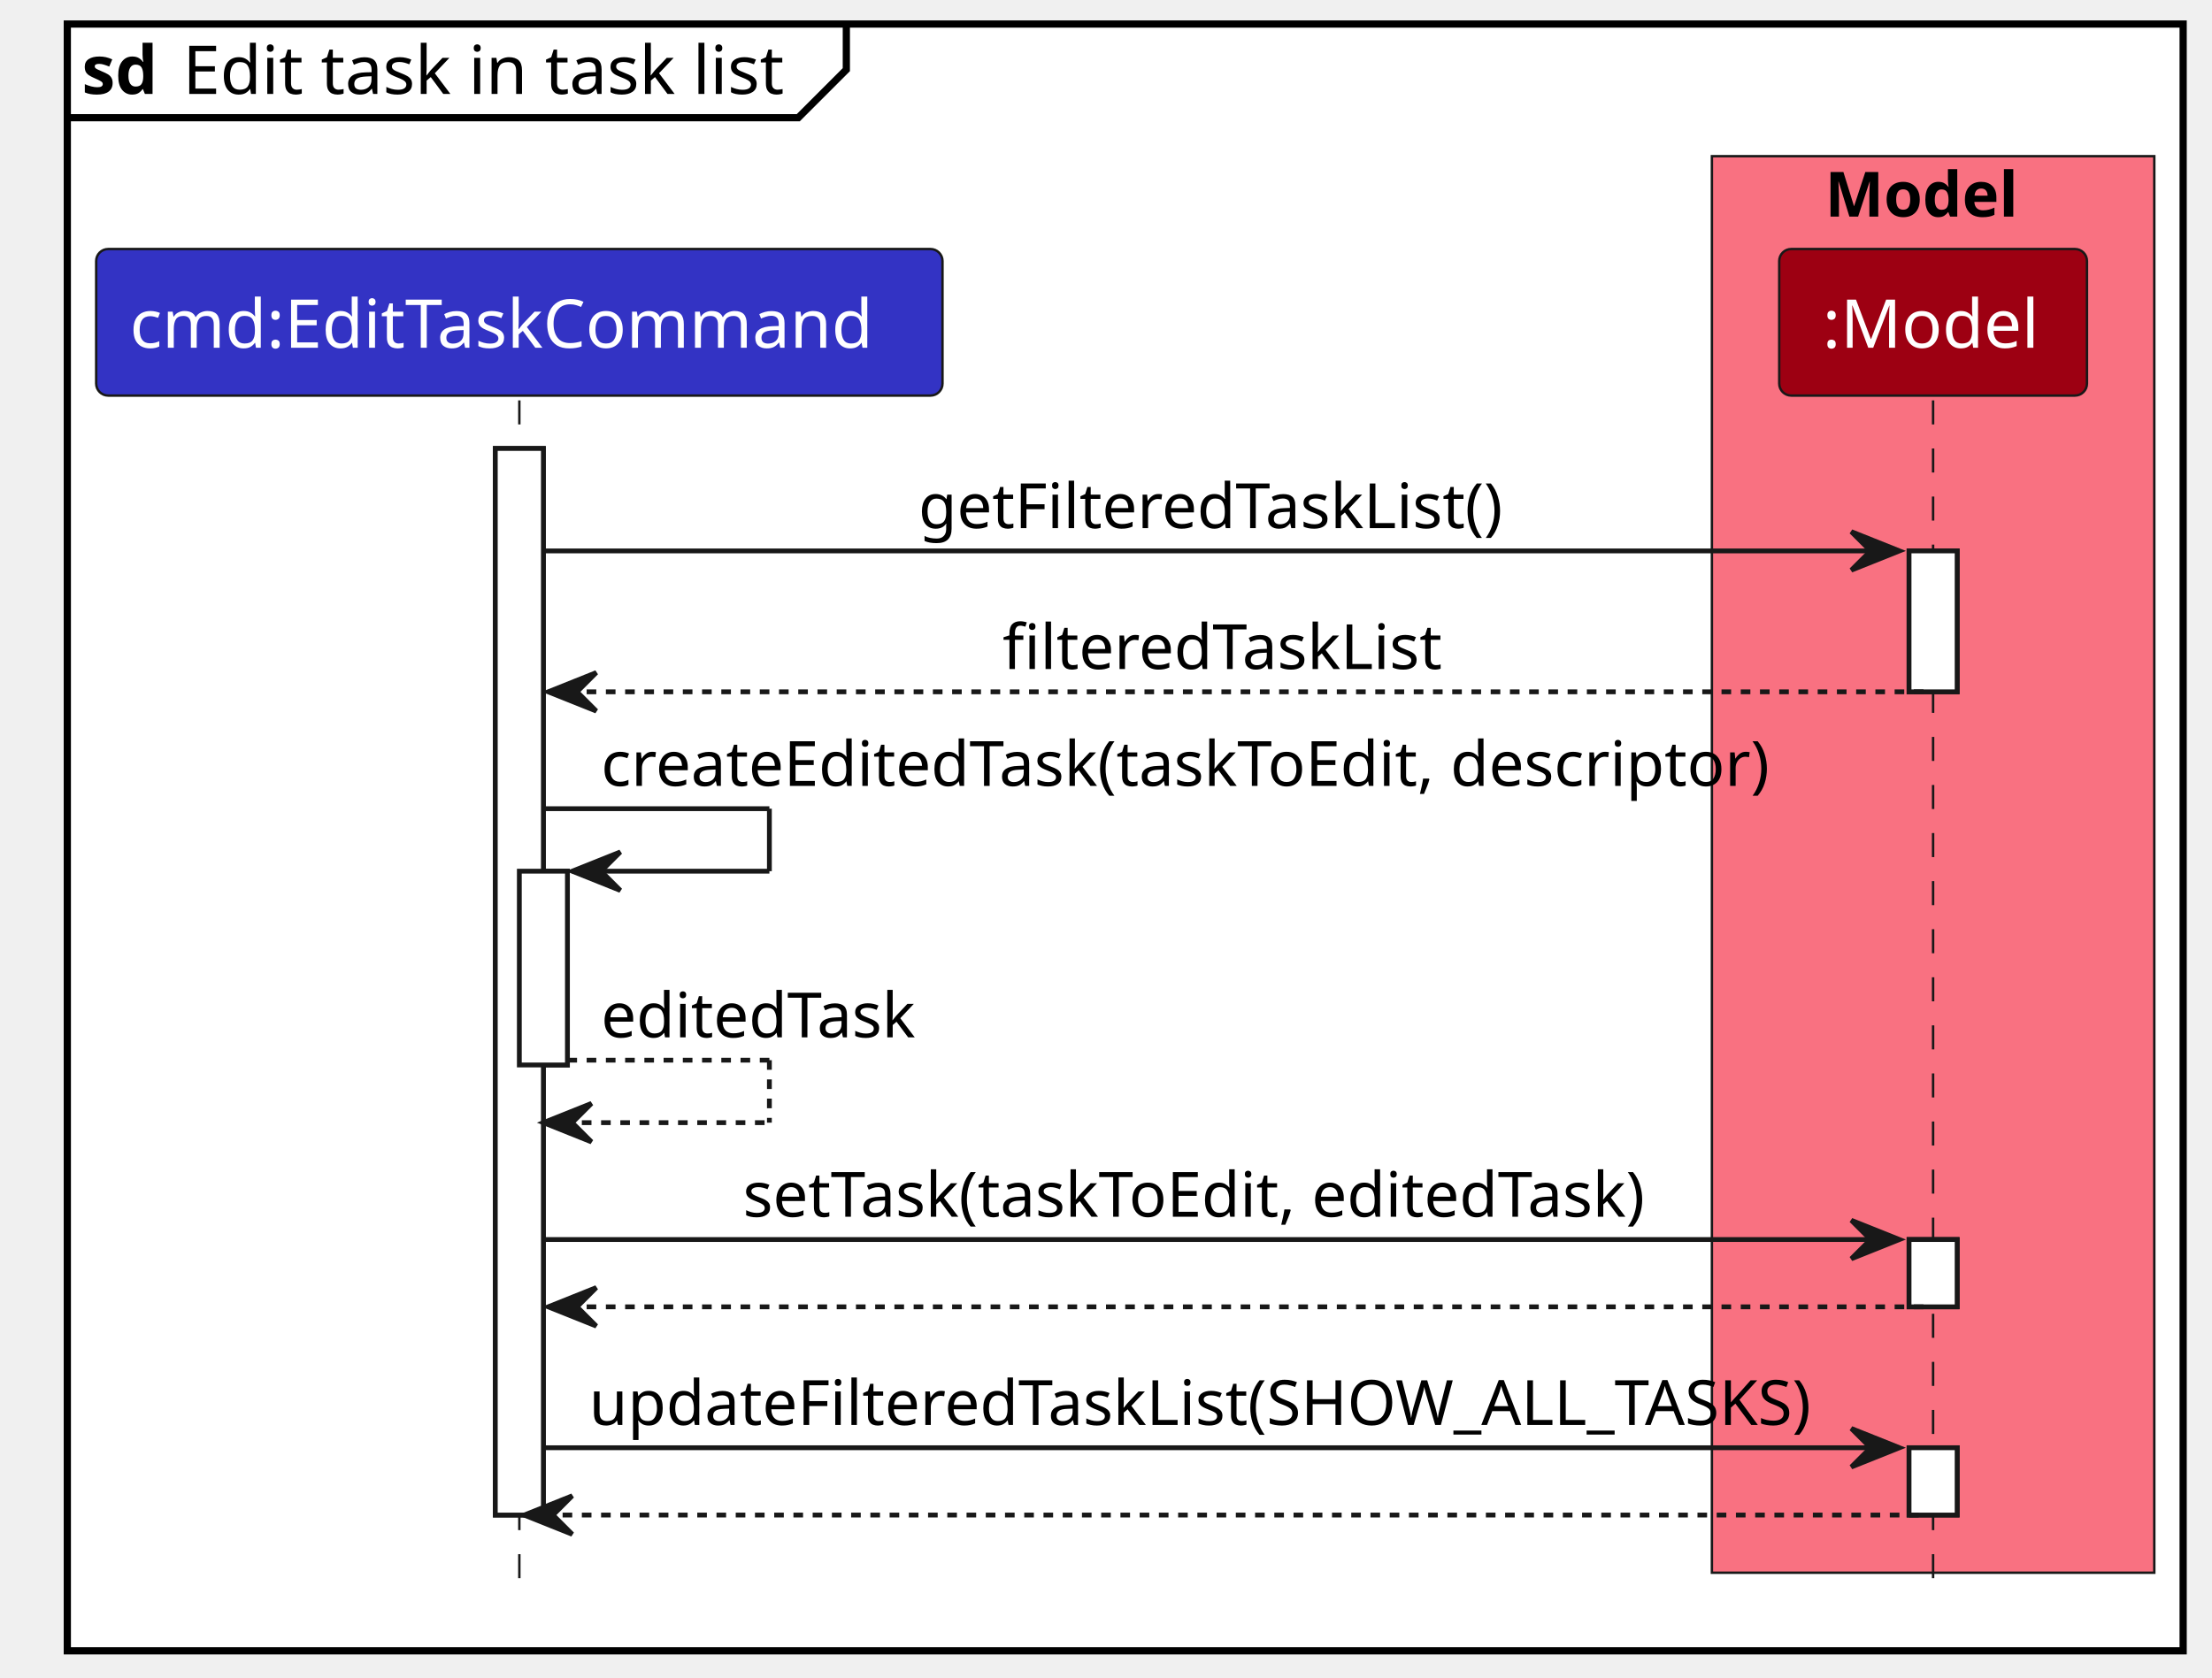
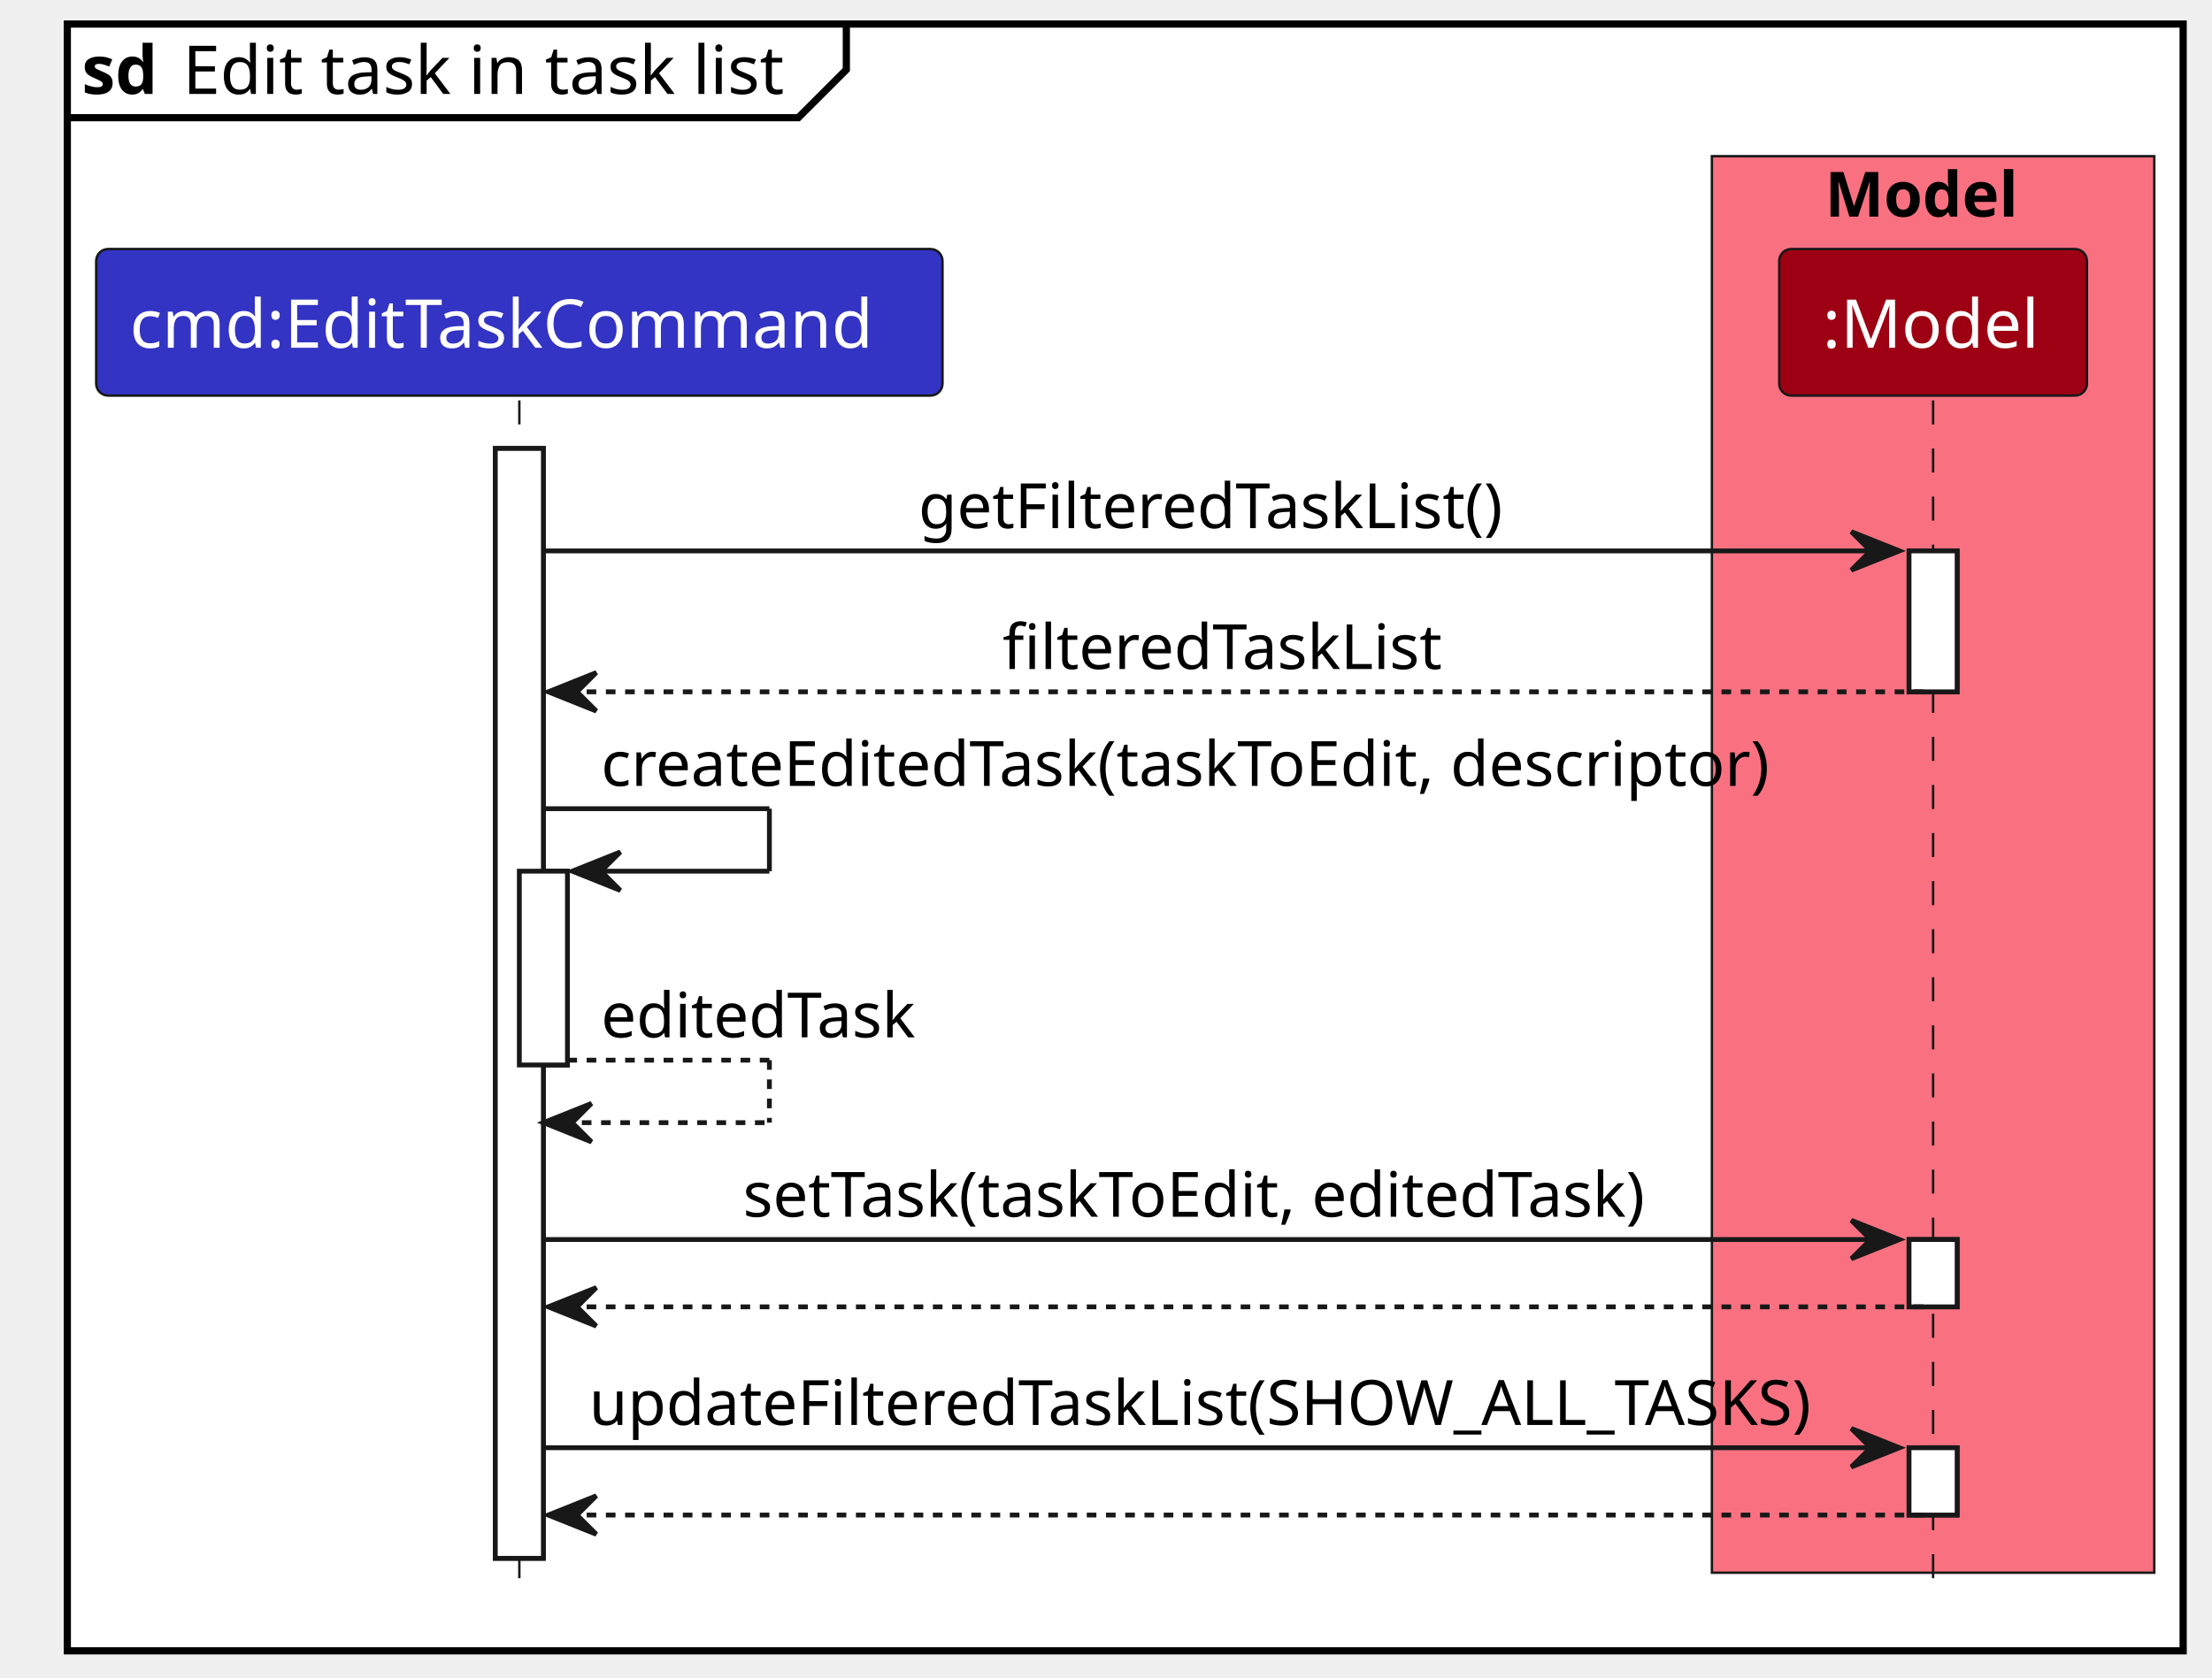
<svg xmlns="http://www.w3.org/2000/svg" contentStyleType="text/css" height="349px" preserveAspectRatio="none" style="width:460px;height:349px;background:#FFFFFF;" version="1.1" viewBox="0 0 460 349" width="460px" zoomAndPan="magnify">
  <defs />
  <g>
    <rect fill="#FFFFFF" height="338.393" style="stroke:#000000;stroke-width:1.5;" width="440" x="14" y="5" />
    <path d="M176,5 L176,14.488 L166,24.488 L14,24.488 " fill="none" style="stroke:#000000;stroke-width:1.5;" />
    <text fill="#000000" font-family="sans-serif" font-size="14" font-weight="bold" lengthAdjust="spacing" textLength="17" x="17" y="19.535">sd</text>
    <text fill="#000000" font-family="sans-serif" font-size="14" lengthAdjust="spacing" textLength="131" x="38" y="19.535">Edit task in task list</text>
    <rect fill="#F97181" height="294.662" style="stroke:#181818;stroke-width:0.5;" width="92" x="356" y="32.488" />
    <text fill="#000000" font-family="sans-serif" font-size="13" font-weight="bold" lengthAdjust="spacing" textLength="41" x="379.5" y="45.057">Model</text>
-     <rect fill="#FFFFFF" height="221.863" style="stroke:#181818;stroke-width:1.0;" width="10" x="103" y="93.287" />
+     <rect fill="#FFFFFF" height="230.863" style="stroke:#181818;stroke-width:1.0;" width="10" x="103" y="93.287" />
    <rect fill="#FFFFFF" height="40.31" style="stroke:#181818;stroke-width:1.0;" width="10" x="108" y="181.219" />
    <rect fill="#FFFFFF" height="29.311" style="stroke:#181818;stroke-width:1.0;" width="10" x="397" y="114.598" />
    <rect fill="#FFFFFF" height="14" style="stroke:#181818;stroke-width:1.0;" width="10" x="397" y="257.84" />
    <rect fill="#FFFFFF" height="14" style="stroke:#181818;stroke-width:1.0;" width="10" x="397" y="301.15" />
    <line style="stroke:#181818;stroke-width:0.5;stroke-dasharray:5.0,5.0;" x1="108" x2="108" y1="83.287" y2="333.15" />
    <line style="stroke:#181818;stroke-width:0.5;stroke-dasharray:5.0,5.0;" x1="402" x2="402" y1="83.287" y2="333.15" />
    <rect fill="#3333C4" height="30.488" rx="2.5" ry="2.5" style="stroke:#181818;stroke-width:0.5;" width="176" x="20" y="51.799" />
    <text fill="#FFFFFF" font-family="sans-serif" font-size="14" lengthAdjust="spacing" textLength="162" x="27" y="72.334">cmd:EditTaskCommand</text>
    <rect fill="#9D0012" height="30.488" rx="2.5" ry="2.5" style="stroke:#181818;stroke-width:0.5;" width="64" x="370" y="51.799" />
    <text fill="#FFFFFF" font-family="sans-serif" font-size="14" lengthAdjust="spacing" textLength="46" x="379" y="72.334">:Model</text>
-     <rect fill="#FFFFFF" height="221.863" style="stroke:#181818;stroke-width:1.0;" width="10" x="103" y="93.287" />
+     <rect fill="#FFFFFF" height="230.863" style="stroke:#181818;stroke-width:1.0;" width="10" x="103" y="93.287" />
    <rect fill="#FFFFFF" height="40.31" style="stroke:#181818;stroke-width:1.0;" width="10" x="108" y="181.219" />
    <rect fill="#FFFFFF" height="29.311" style="stroke:#181818;stroke-width:1.0;" width="10" x="397" y="114.598" />
    <rect fill="#FFFFFF" height="14" style="stroke:#181818;stroke-width:1.0;" width="10" x="397" y="257.84" />
    <rect fill="#FFFFFF" height="14" style="stroke:#181818;stroke-width:1.0;" width="10" x="397" y="301.15" />
    <polygon fill="#181818" points="385,110.598,395,114.598,385,118.598,389,114.598" style="stroke:#181818;stroke-width:1.0;" />
    <line style="stroke:#181818;stroke-width:1.0;" x1="113" x2="391" y1="114.598" y2="114.598" />
    <text fill="#000000" font-family="sans-serif" font-size="13" lengthAdjust="spacing" textLength="128" x="191" y="109.856">getFilteredTaskList()</text>
    <polygon fill="#181818" points="124,139.908,114,143.908,124,147.908,120,143.908" style="stroke:#181818;stroke-width:1.0;" />
    <line style="stroke:#181818;stroke-width:1.0;stroke-dasharray:2.0,2.0;" x1="118" x2="401" y1="143.908" y2="143.908" />
    <text fill="#000000" font-family="sans-serif" font-size="13" lengthAdjust="spacing" textLength="98" x="208.5" y="139.166">filteredTaskList</text>
    <line style="stroke:#181818;stroke-width:1.0;" x1="113" x2="160" y1="168.219" y2="168.219" />
    <line style="stroke:#181818;stroke-width:1.0;" x1="160" x2="160" y1="168.219" y2="181.219" />
    <line style="stroke:#181818;stroke-width:1.0;" x1="119" x2="160" y1="181.219" y2="181.219" />
    <polygon fill="#181818" points="129,177.219,119,181.219,129,185.219,125,181.219" style="stroke:#181818;stroke-width:1.0;" />
    <text fill="#000000" font-family="sans-serif" font-size="13" lengthAdjust="spacing" textLength="254" x="125" y="163.477">createEditedTask(taskToEdit, descriptor)</text>
    <line style="stroke:#181818;stroke-width:1.0;stroke-dasharray:2.0,2.0;" x1="118" x2="160" y1="220.529" y2="220.529" />
    <line style="stroke:#181818;stroke-width:1.0;stroke-dasharray:2.0,2.0;" x1="160" x2="160" y1="220.529" y2="233.529" />
    <line style="stroke:#181818;stroke-width:1.0;stroke-dasharray:2.0,2.0;" x1="113" x2="160" y1="233.529" y2="233.529" />
    <polygon fill="#181818" points="123,229.529,113,233.529,123,237.529,119,233.529" style="stroke:#181818;stroke-width:1.0;" />
    <text fill="#000000" font-family="sans-serif" font-size="13" lengthAdjust="spacing" textLength="69" x="125" y="215.787">editedTask</text>
    <polygon fill="#181818" points="385,253.84,395,257.84,385,261.84,389,257.84" style="stroke:#181818;stroke-width:1.0;" />
    <line style="stroke:#181818;stroke-width:1.0;" x1="113" x2="391" y1="257.84" y2="257.84" />
    <text fill="#000000" font-family="sans-serif" font-size="13" lengthAdjust="spacing" textLength="201" x="154.5" y="253.098">setTask(taskToEdit, editedTask)</text>
    <polygon fill="#181818" points="124,267.84,114,271.84,124,275.84,120,271.84" style="stroke:#181818;stroke-width:1.0;" />
    <line style="stroke:#181818;stroke-width:1.0;stroke-dasharray:2.0,2.0;" x1="118" x2="401" y1="271.84" y2="271.84" />
    <polygon fill="#181818" points="385,297.15,395,301.15,385,305.15,389,301.15" style="stroke:#181818;stroke-width:1.0;" />
    <line style="stroke:#181818;stroke-width:1.0;" x1="113" x2="391" y1="301.15" y2="301.15" />
    <text fill="#000000" font-family="sans-serif" font-size="13" lengthAdjust="spacing" textLength="265" x="122.5" y="296.408">updateFilteredTaskList(SHOW_ALL_TASKS)</text>
-     <polygon fill="#181818" points="119,311.15,109,315.15,119,319.15,115,315.15" style="stroke:#181818;stroke-width:1.0;" />
-     <line style="stroke:#181818;stroke-width:1.0;stroke-dasharray:2.0,2.0;" x1="113" x2="401" y1="315.15" y2="315.15" />
+     <polygon fill="#181818" points="124,311.15,114,315.15,124,319.15,120,315.15" style="stroke:#181818;stroke-width:1.0;" />
+     <line style="stroke:#181818;stroke-width:1.0;stroke-dasharray:2.0,2.0;" x1="118" x2="401" y1="315.15" y2="315.15" />
  </g>
</svg>
